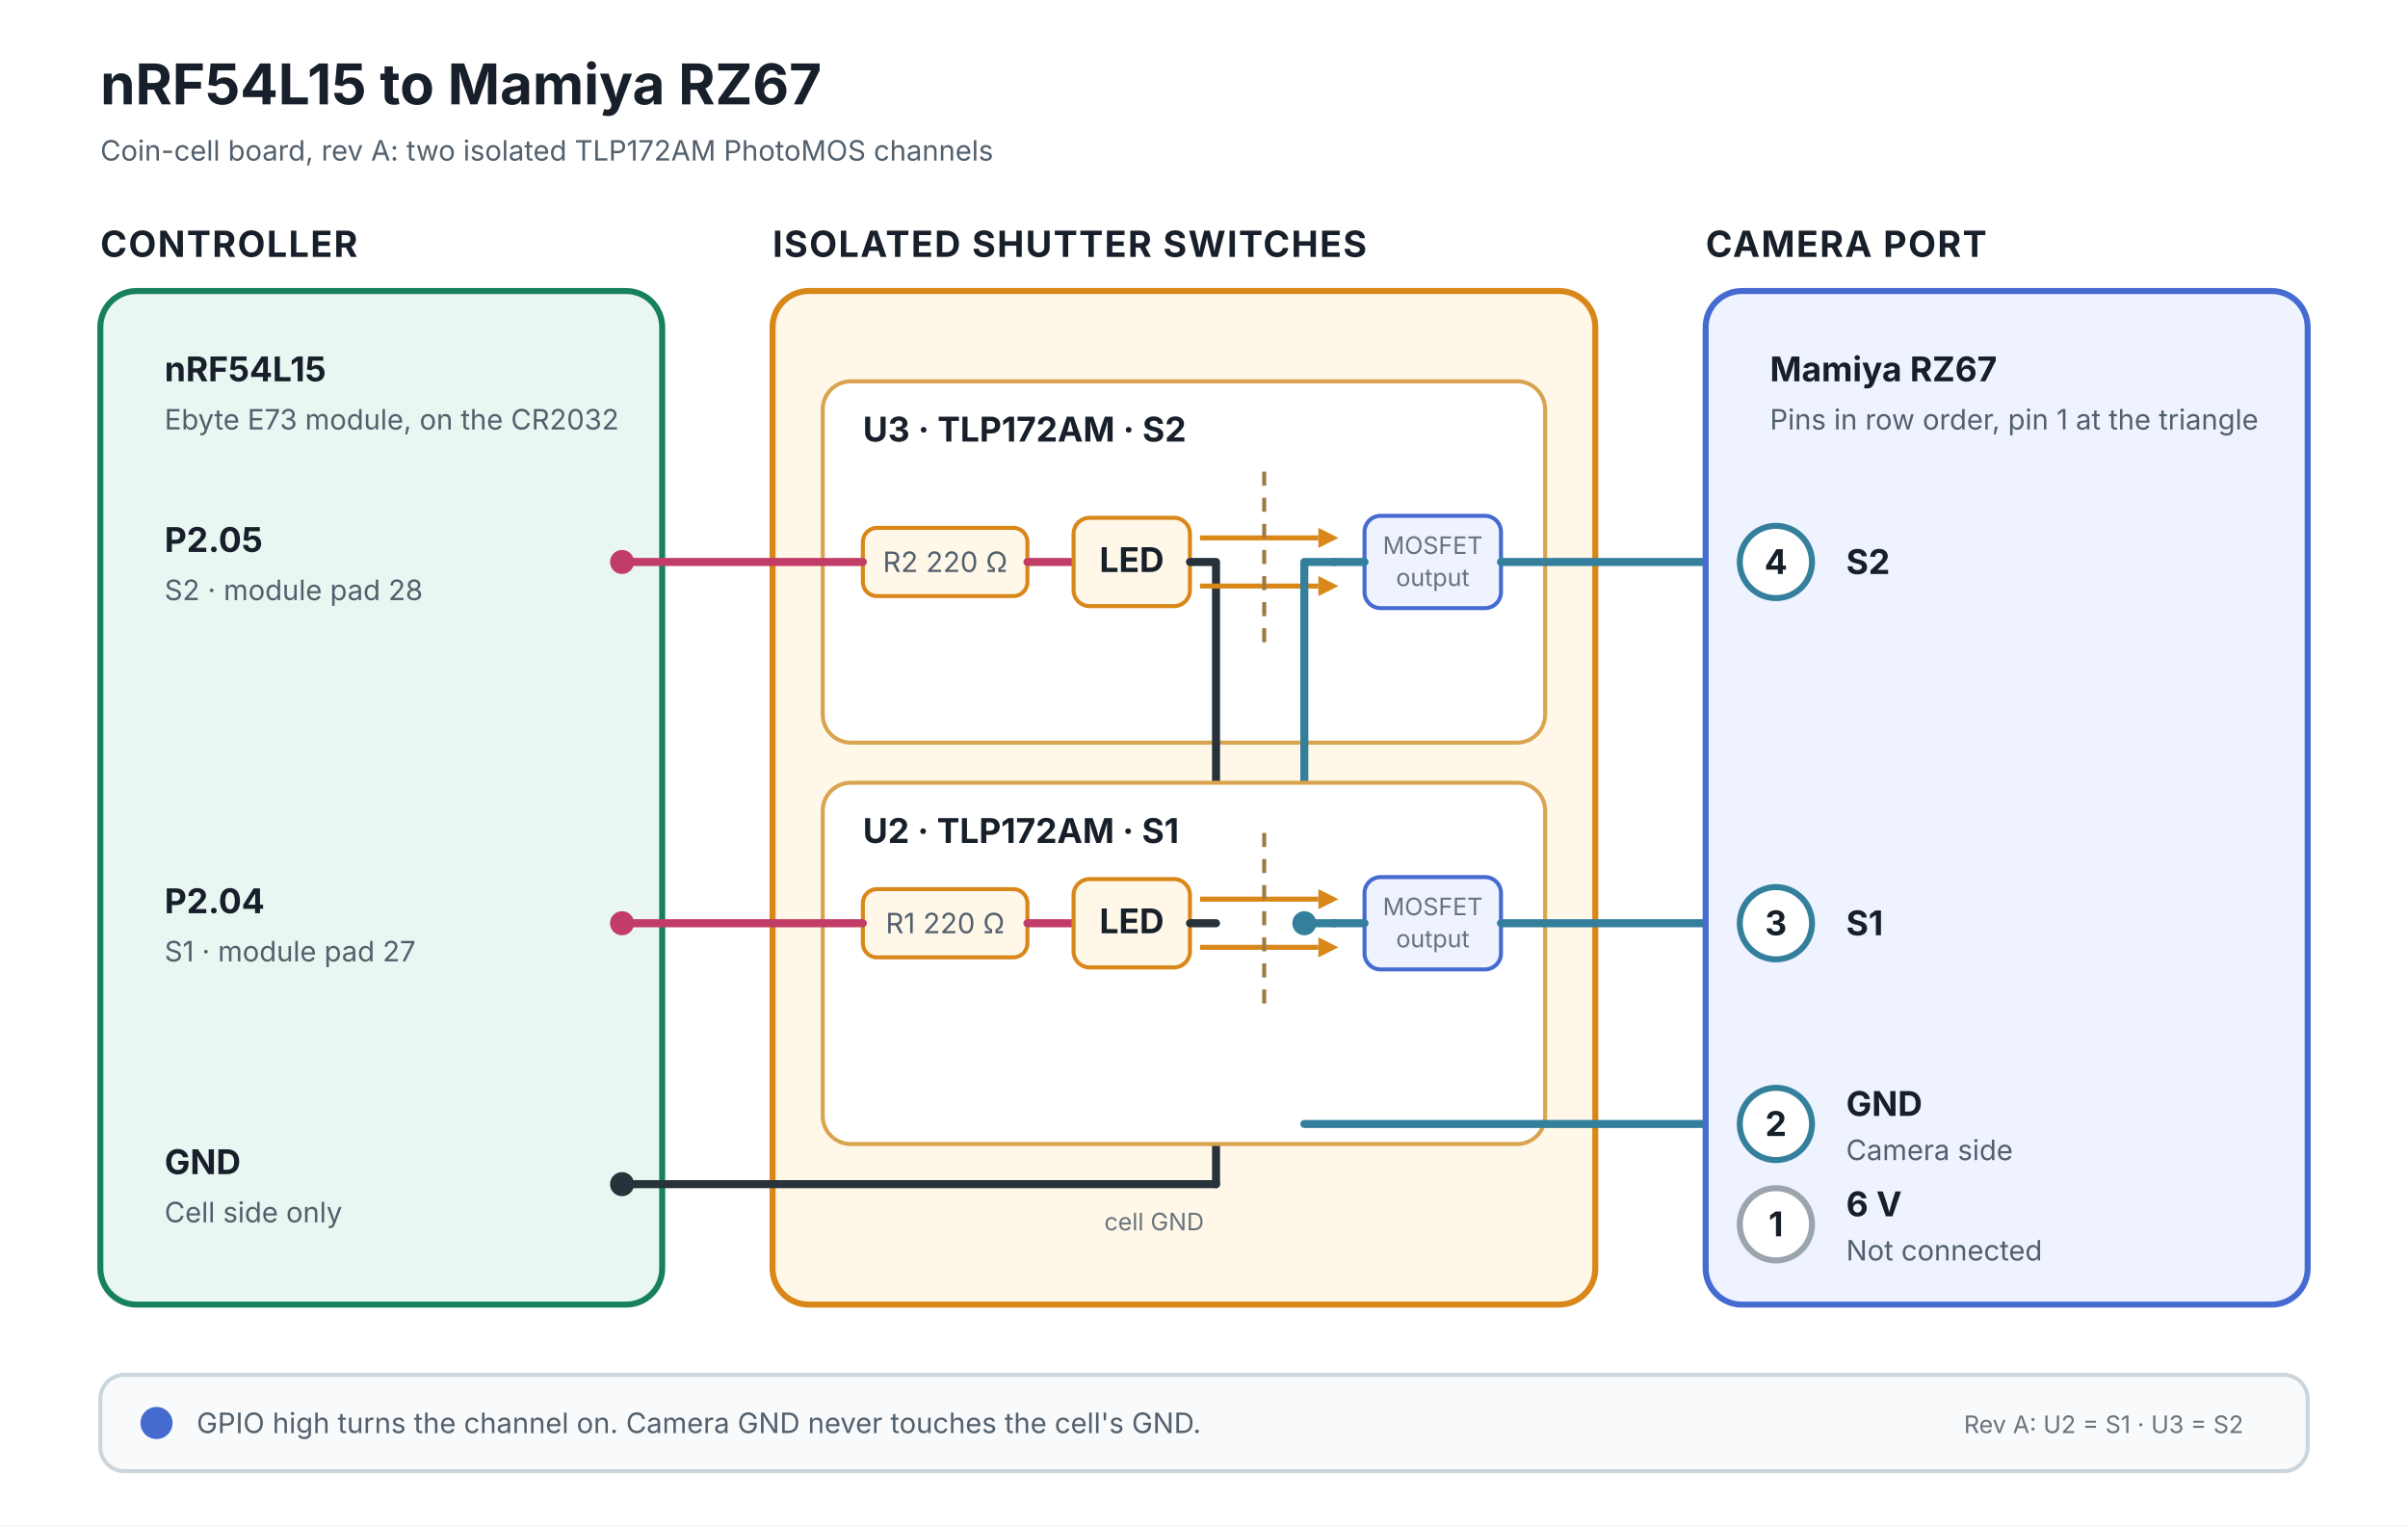
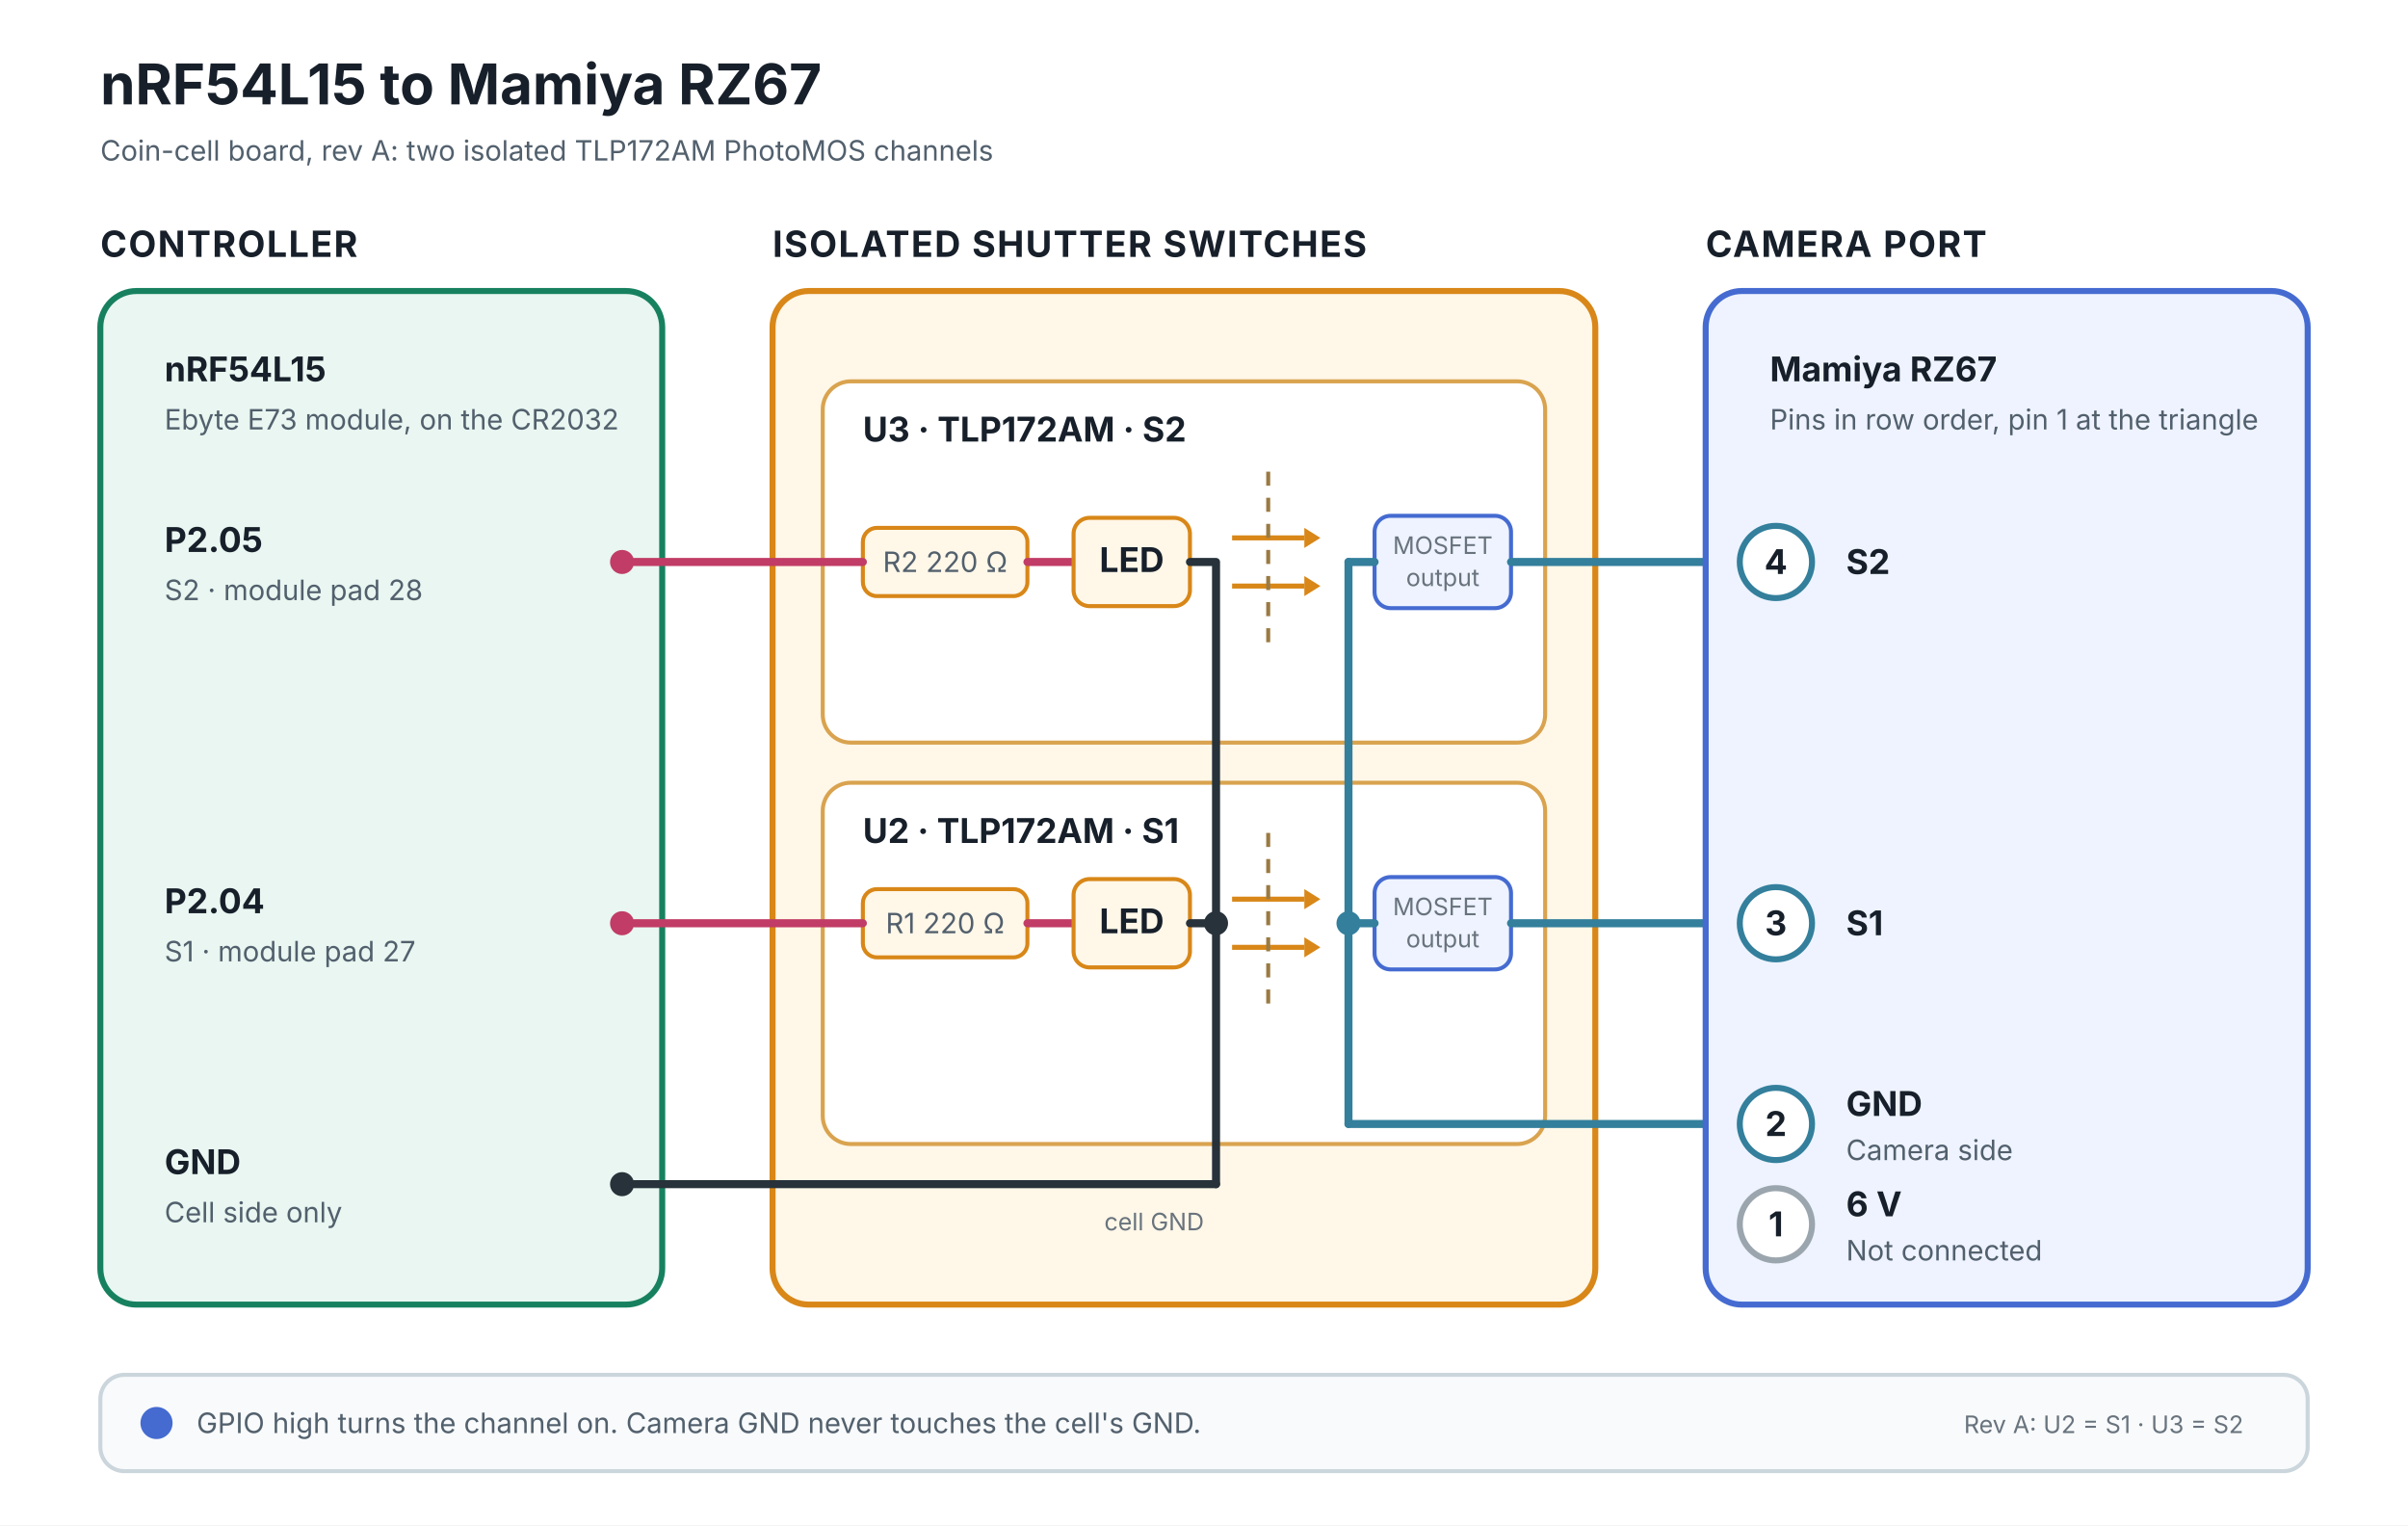
<svg xmlns="http://www.w3.org/2000/svg" width="1200" height="760" viewBox="0 0 1200 760" role="img" aria-labelledby="title description">
  <defs>
    <style>
      text { font-family: Inter, ui-sans-serif, system-ui, -apple-system, BlinkMacSystemFont, "Segoe UI", sans-serif; fill: #17202a; }
      .title { font-size: 28px; font-weight: 700; }
      .section { font-size: 18px; font-weight: 700; letter-spacing: .04em; }
      .label { font-size: 17px; font-weight: 650; }
      .small { font-size: 14px; fill: #52606d; }
      .tiny { font-size: 12px; fill: #68737d; }
      .board { fill: #e9f6f1; stroke: #17815f; stroke-width: 3; }
      .photo { fill: #fff7e8; stroke: #d88718; stroke-width: 3; }
      .camera { fill: #eef3ff; stroke: #456bd1; stroke-width: 3; }
      .channel { fill: #fff; stroke: #d9a34f; stroke-width: 2; }
      .drv { fill: none; stroke: #c13c66; stroke-width: 4; stroke-linecap: round; stroke-linejoin: round; }
      .gnd { fill: none; stroke: #27323a; stroke-width: 4; stroke-linecap: round; stroke-linejoin: round; }
      .out { fill: none; stroke: #337f9c; stroke-width: 4; stroke-linecap: round; stroke-linejoin: round; }
      .ray { stroke: #d88718; stroke-width: 2.5; }
      .iso { stroke: #9b7a43; stroke-width: 2; stroke-dasharray: 7 6; }
    </style>
  </defs>
  <rect width="1200" height="760" fill="#fff" />
  <text x="50" y="52" class="title">nRF54L15 to Mamiya RZ67</text>
  <text x="50" y="80" class="small">Coin-cell board, rev A: two isolated TLP172AM PhotoMOS channels</text>
  <text x="50" y="128" class="section">CONTROLLER</text>
  <rect x="50" y="145" width="280" height="505" rx="18" class="board" />
  <text x="82" y="190" class="label">nRF54L15</text>
  <text x="82" y="214" class="small">Ebyte E73 module, on the CR2032</text>
  <circle cx="310" cy="280" r="6" fill="#c13c66" />
  <text x="82" y="275" class="label">P2.05</text>
  <text x="82" y="299" class="small">S2 · module pad 28</text>
  <circle cx="310" cy="460" r="6" fill="#c13c66" />
  <text x="82" y="455" class="label">P2.04</text>
  <text x="82" y="479" class="small">S1 · module pad 27</text>
  <circle cx="310" cy="590" r="6" fill="#27323a" />
  <text x="82" y="585" class="label">GND</text>
  <text x="82" y="609" class="small">Cell side only</text>
  <text x="385" y="128" class="section">ISOLATED SHUTTER SWITCHES</text>
  <rect x="385" y="145" width="410" height="505" rx="18" class="photo" />
  <rect x="410" y="190" width="360" height="180" rx="14" class="channel" />
+   <rect x="410" y="390" width="360" height="180" rx="14" class="channel" />
  <text x="430" y="220" class="label">U3 · TLP172AM · S2</text>
  <rect x="430" y="263" width="82" height="34" rx="7" fill="#fff7e8" stroke="#d88718" stroke-width="2" />
  <text x="471" y="285" text-anchor="middle" class="small">R2 220 Ω</text>
  <line x1="316" y1="280" x2="430" y2="280" class="drv" />
  <line x1="512" y1="280" x2="535" y2="280" class="drv" />
  <rect x="535" y="258" width="58" height="44" rx="8" fill="#fff7e8" stroke="#d88718" stroke-width="2" />
  <text x="564" y="285" text-anchor="middle" class="label">LED</text>
  <polyline points="593,280 606,280 606,590" class="gnd" />
-   <line x1="598" y1="268" x2="657" y2="268" class="ray" />
-   <polygon points="667,268 657,263 657,273" fill="#d88718" />
-   <line x1="598" y1="292" x2="657" y2="292" class="ray" />
-   <polygon points="667,292 657,287 657,297" fill="#d88718" />
-   <line x1="630" y1="235" x2="630" y2="325" class="iso" />
-   <rect x="680" y="257" width="68" height="46" rx="8" fill="#eef3ff" stroke="#456bd1" stroke-width="2" />
-   <text x="714" y="276" text-anchor="middle" class="tiny">MOSFET</text>
-   <text x="714" y="292" text-anchor="middle" class="tiny">output</text>
-   <line x1="665" y1="280" x2="680" y2="280" class="out" />
-   <line x1="748" y1="280" x2="867" y2="280" class="out" />
-   <polyline points="665,280 650,280 650,560" class="out" />
-   <rect x="410" y="390" width="360" height="180" rx="14" class="channel" />
+   <line x1="614" y1="268" x2="650" y2="268" class="ray" />
+   <polygon points="658,268 650,263 650,273" fill="#d88718" />
+   <line x1="614" y1="292" x2="650" y2="292" class="ray" />
+   <polygon points="658,292 650,287 650,297" fill="#d88718" />
+   <line x1="632" y1="235" x2="632" y2="325" class="iso" />
+   <rect x="685" y="257" width="68" height="46" rx="8" fill="#eef3ff" stroke="#456bd1" stroke-width="2" />
+   <text x="719" y="276" text-anchor="middle" class="tiny">MOSFET</text>
+   <text x="719" y="292" text-anchor="middle" class="tiny">output</text>
+   <line x1="672" y1="280" x2="685" y2="280" class="out" />
+   <line x1="753" y1="280" x2="867" y2="280" class="out" />
+   <line x1="672" y1="280" x2="672" y2="560" class="out" />
  <text x="430" y="420" class="label">U2 · TLP172AM · S1</text>
  <rect x="430" y="443" width="82" height="34" rx="7" fill="#fff7e8" stroke="#d88718" stroke-width="2" />
  <text x="471" y="465" text-anchor="middle" class="small">R1 220 Ω</text>
  <line x1="316" y1="460" x2="430" y2="460" class="drv" />
  <line x1="512" y1="460" x2="535" y2="460" class="drv" />
  <rect x="535" y="438" width="58" height="44" rx="8" fill="#fff7e8" stroke="#d88718" stroke-width="2" />
  <text x="564" y="465" text-anchor="middle" class="label">LED</text>
  <line x1="593" y1="460" x2="606" y2="460" class="gnd" />
-   <line x1="598" y1="448" x2="657" y2="448" class="ray" />
-   <polygon points="667,448 657,443 657,453" fill="#d88718" />
-   <line x1="598" y1="472" x2="657" y2="472" class="ray" />
-   <polygon points="667,472 657,467 657,477" fill="#d88718" />
-   <line x1="630" y1="415" x2="630" y2="505" class="iso" />
-   <rect x="680" y="437" width="68" height="46" rx="8" fill="#eef3ff" stroke="#456bd1" stroke-width="2" />
-   <text x="714" y="456" text-anchor="middle" class="tiny">MOSFET</text>
-   <text x="714" y="472" text-anchor="middle" class="tiny">output</text>
-   <line x1="665" y1="460" x2="680" y2="460" class="out" />
-   <line x1="748" y1="460" x2="867" y2="460" class="out" />
-   <line x1="665" y1="460" x2="650" y2="460" class="out" />
-   <circle cx="650" cy="460" r="6" fill="#337f9c" />
+   <circle cx="606" cy="460" r="6" fill="#27323a" />
+   <line x1="614" y1="448" x2="650" y2="448" class="ray" />
+   <polygon points="658,448 650,443 650,453" fill="#d88718" />
+   <line x1="614" y1="472" x2="650" y2="472" class="ray" />
+   <polygon points="658,472 650,467 650,477" fill="#d88718" />
+   <line x1="632" y1="415" x2="632" y2="505" class="iso" />
+   <rect x="685" y="437" width="68" height="46" rx="8" fill="#eef3ff" stroke="#456bd1" stroke-width="2" />
+   <text x="719" y="456" text-anchor="middle" class="tiny">MOSFET</text>
+   <text x="719" y="472" text-anchor="middle" class="tiny">output</text>
+   <line x1="672" y1="460" x2="685" y2="460" class="out" />
+   <line x1="753" y1="460" x2="867" y2="460" class="out" />
+   <circle cx="672" cy="460" r="6" fill="#337f9c" />
  <line x1="606" y1="590" x2="316" y2="590" class="gnd" />
  <text x="600" y="613" text-anchor="end" class="tiny">cell GND</text>
-   <line x1="650" y1="560" x2="867" y2="560" class="out" />
+   <line x1="672" y1="560" x2="867" y2="560" class="out" />
  <text x="850" y="128" class="section">CAMERA PORT</text>
  <rect x="850" y="145" width="300" height="505" rx="18" class="camera" />
  <text x="882" y="190" class="label">Mamiya RZ67</text>
  <text x="882" y="214" class="small">Pins in row order, pin 1 at the triangle</text>
  <circle cx="885" cy="280" r="18" fill="#fff" stroke="#337f9c" stroke-width="3" />
  <text x="885" y="286" text-anchor="middle" class="label">4</text>
  <text x="920" y="286" class="label">S2</text>
  <circle cx="885" cy="460" r="18" fill="#fff" stroke="#337f9c" stroke-width="3" />
  <text x="885" y="466" text-anchor="middle" class="label">3</text>
  <text x="920" y="466" class="label">S1</text>
  <circle cx="885" cy="560" r="18" fill="#fff" stroke="#337f9c" stroke-width="3" />
  <text x="885" y="566" text-anchor="middle" class="label">2</text>
  <text x="920" y="556" class="label">GND</text>
  <text x="920" y="578" class="small">Camera side</text>
  <circle cx="885" cy="610" r="18" fill="#fff" stroke="#9ba5ad" stroke-width="3" />
  <text x="885" y="616" text-anchor="middle" class="label">1</text>
  <text x="920" y="606" class="label">6 V</text>
  <text x="920" y="628" class="small">Not connected</text>
  <rect x="50" y="685" width="1100" height="48" rx="12" fill="#f8fafb" stroke="#cbd5dc" stroke-width="2" />
  <circle cx="78" cy="709" r="8" fill="#456bd1" />
  <text x="98" y="714" class="small">GPIO high turns the channel on. Camera GND never touches the cell's GND.</text>
  <text x="1118" y="714" text-anchor="end" class="tiny">Rev A: U2 = S1 · U3 = S2</text>
</svg>
